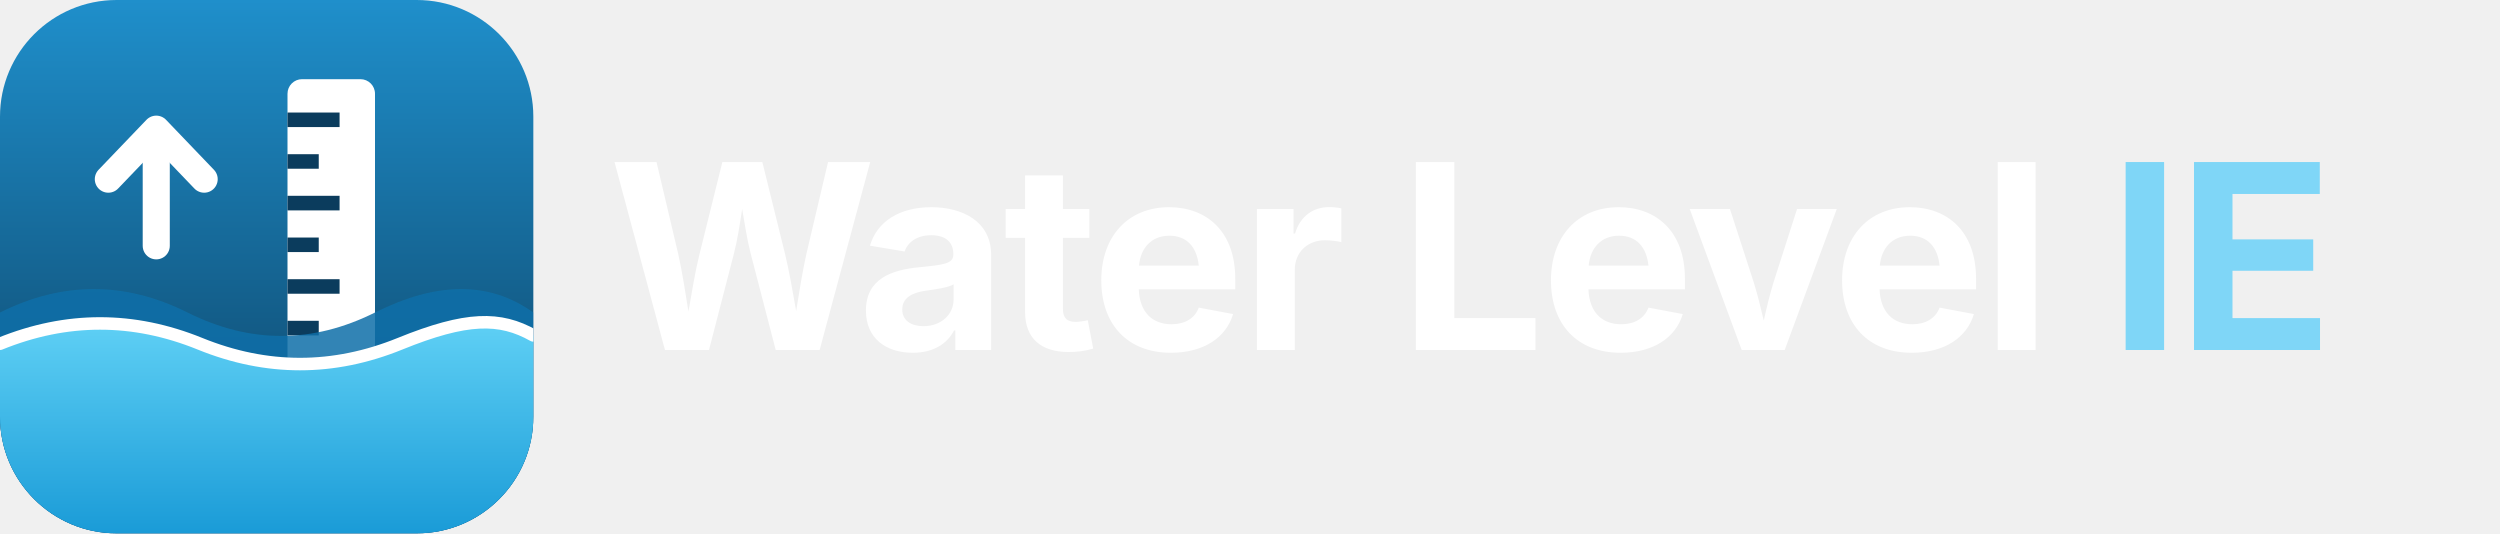
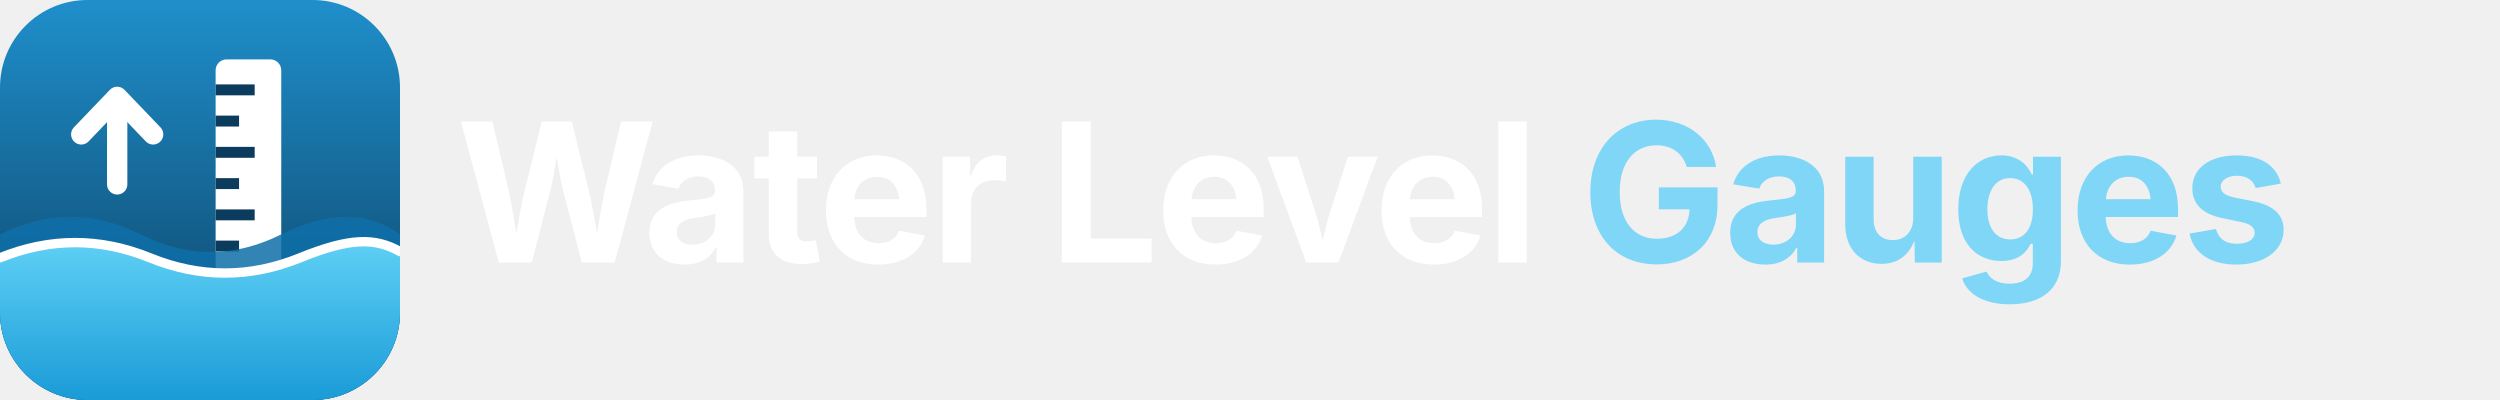
- <svg xmlns="http://www.w3.org/2000/svg" viewBox="0 0 1200 256" width="1200" height="256">
+ <svg xmlns="http://www.w3.org/2000/svg" viewBox="0 0 1600 256" width="1600" height="256">
  <g transform="scale(0.5)">
    <defs>
      <linearGradient id="sky" x1="0" y1="0" x2="0" y2="1">
        <stop offset="0" stop-color="#1F8FCB" />
        <stop offset="1" stop-color="#0B3C5D" />
      </linearGradient>
      <linearGradient id="water" x1="0" y1="0" x2="0" y2="1">
        <stop offset="0" stop-color="#5FD0F5" />
        <stop offset="1" stop-color="#1A9BD7" />
      </linearGradient>
      <clipPath id="tile">
        <rect x="0" y="0" width="512" height="512" rx="112" />
      </clipPath>
    </defs>
    <rect x="0" y="0" width="512" height="512" rx="112" fill="url(#sky)" />
    <g clip-path="url(#tile)">
      <rect x="276" y="76" width="84" height="420" rx="14" fill="#FFFFFF" />
      <g fill="#0B3C5D">
        <rect x="276" y="108" width="50" height="14" />
        <rect x="276" y="148" width="30" height="14" />
        <rect x="276" y="188" width="50" height="14" />
        <rect x="276" y="228" width="30" height="14" />
        <rect x="276" y="268" width="50" height="14" />
        <rect x="276" y="308" width="30" height="14" />
        <rect x="276" y="348" width="50" height="14" />
      </g>
      <path d="M0 300 C 60 270, 120 270, 180 300 S 300 330, 360 300 S 470 270, 512 300 L 512 512 L 0 512 Z" fill="#0E6FA8" opacity="0.85" />
      <path d="M0 330 C 64 304, 128 304, 192 330 S 320 356, 384 330 S 480 304, 512 322 L 512 512 L 0 512 Z" fill="url(#water)" />
      <path d="M0 330 C 64 304, 128 304, 192 330 S 320 356, 384 330 S 480 304, 512 322" fill="none" stroke="#FFFFFF" stroke-width="12" stroke-linecap="round" />
      <path d="M150 236 L150 132" stroke="#FFFFFF" stroke-width="26" stroke-linecap="round" />
      <path d="M104 172 L150 124 L196 172" fill="none" stroke="#FFFFFF" stroke-width="26" stroke-linecap="round" stroke-linejoin="round" />
    </g>
  </g>
-   <text x="292" y="168" font-family="Inter, sans-serif" font-weight="700" font-size="124" letter-spacing="-2" fill="#FFFFFF">Water Level <tspan fill="#7FD6F7">IE</tspan>
+   <text x="292" y="168" font-family="Inter, sans-serif" font-weight="700" font-size="124" letter-spacing="-2" fill="#FFFFFF">Water Level <tspan fill="#7FD6F7">Gauges</tspan>
  </text>
</svg>
